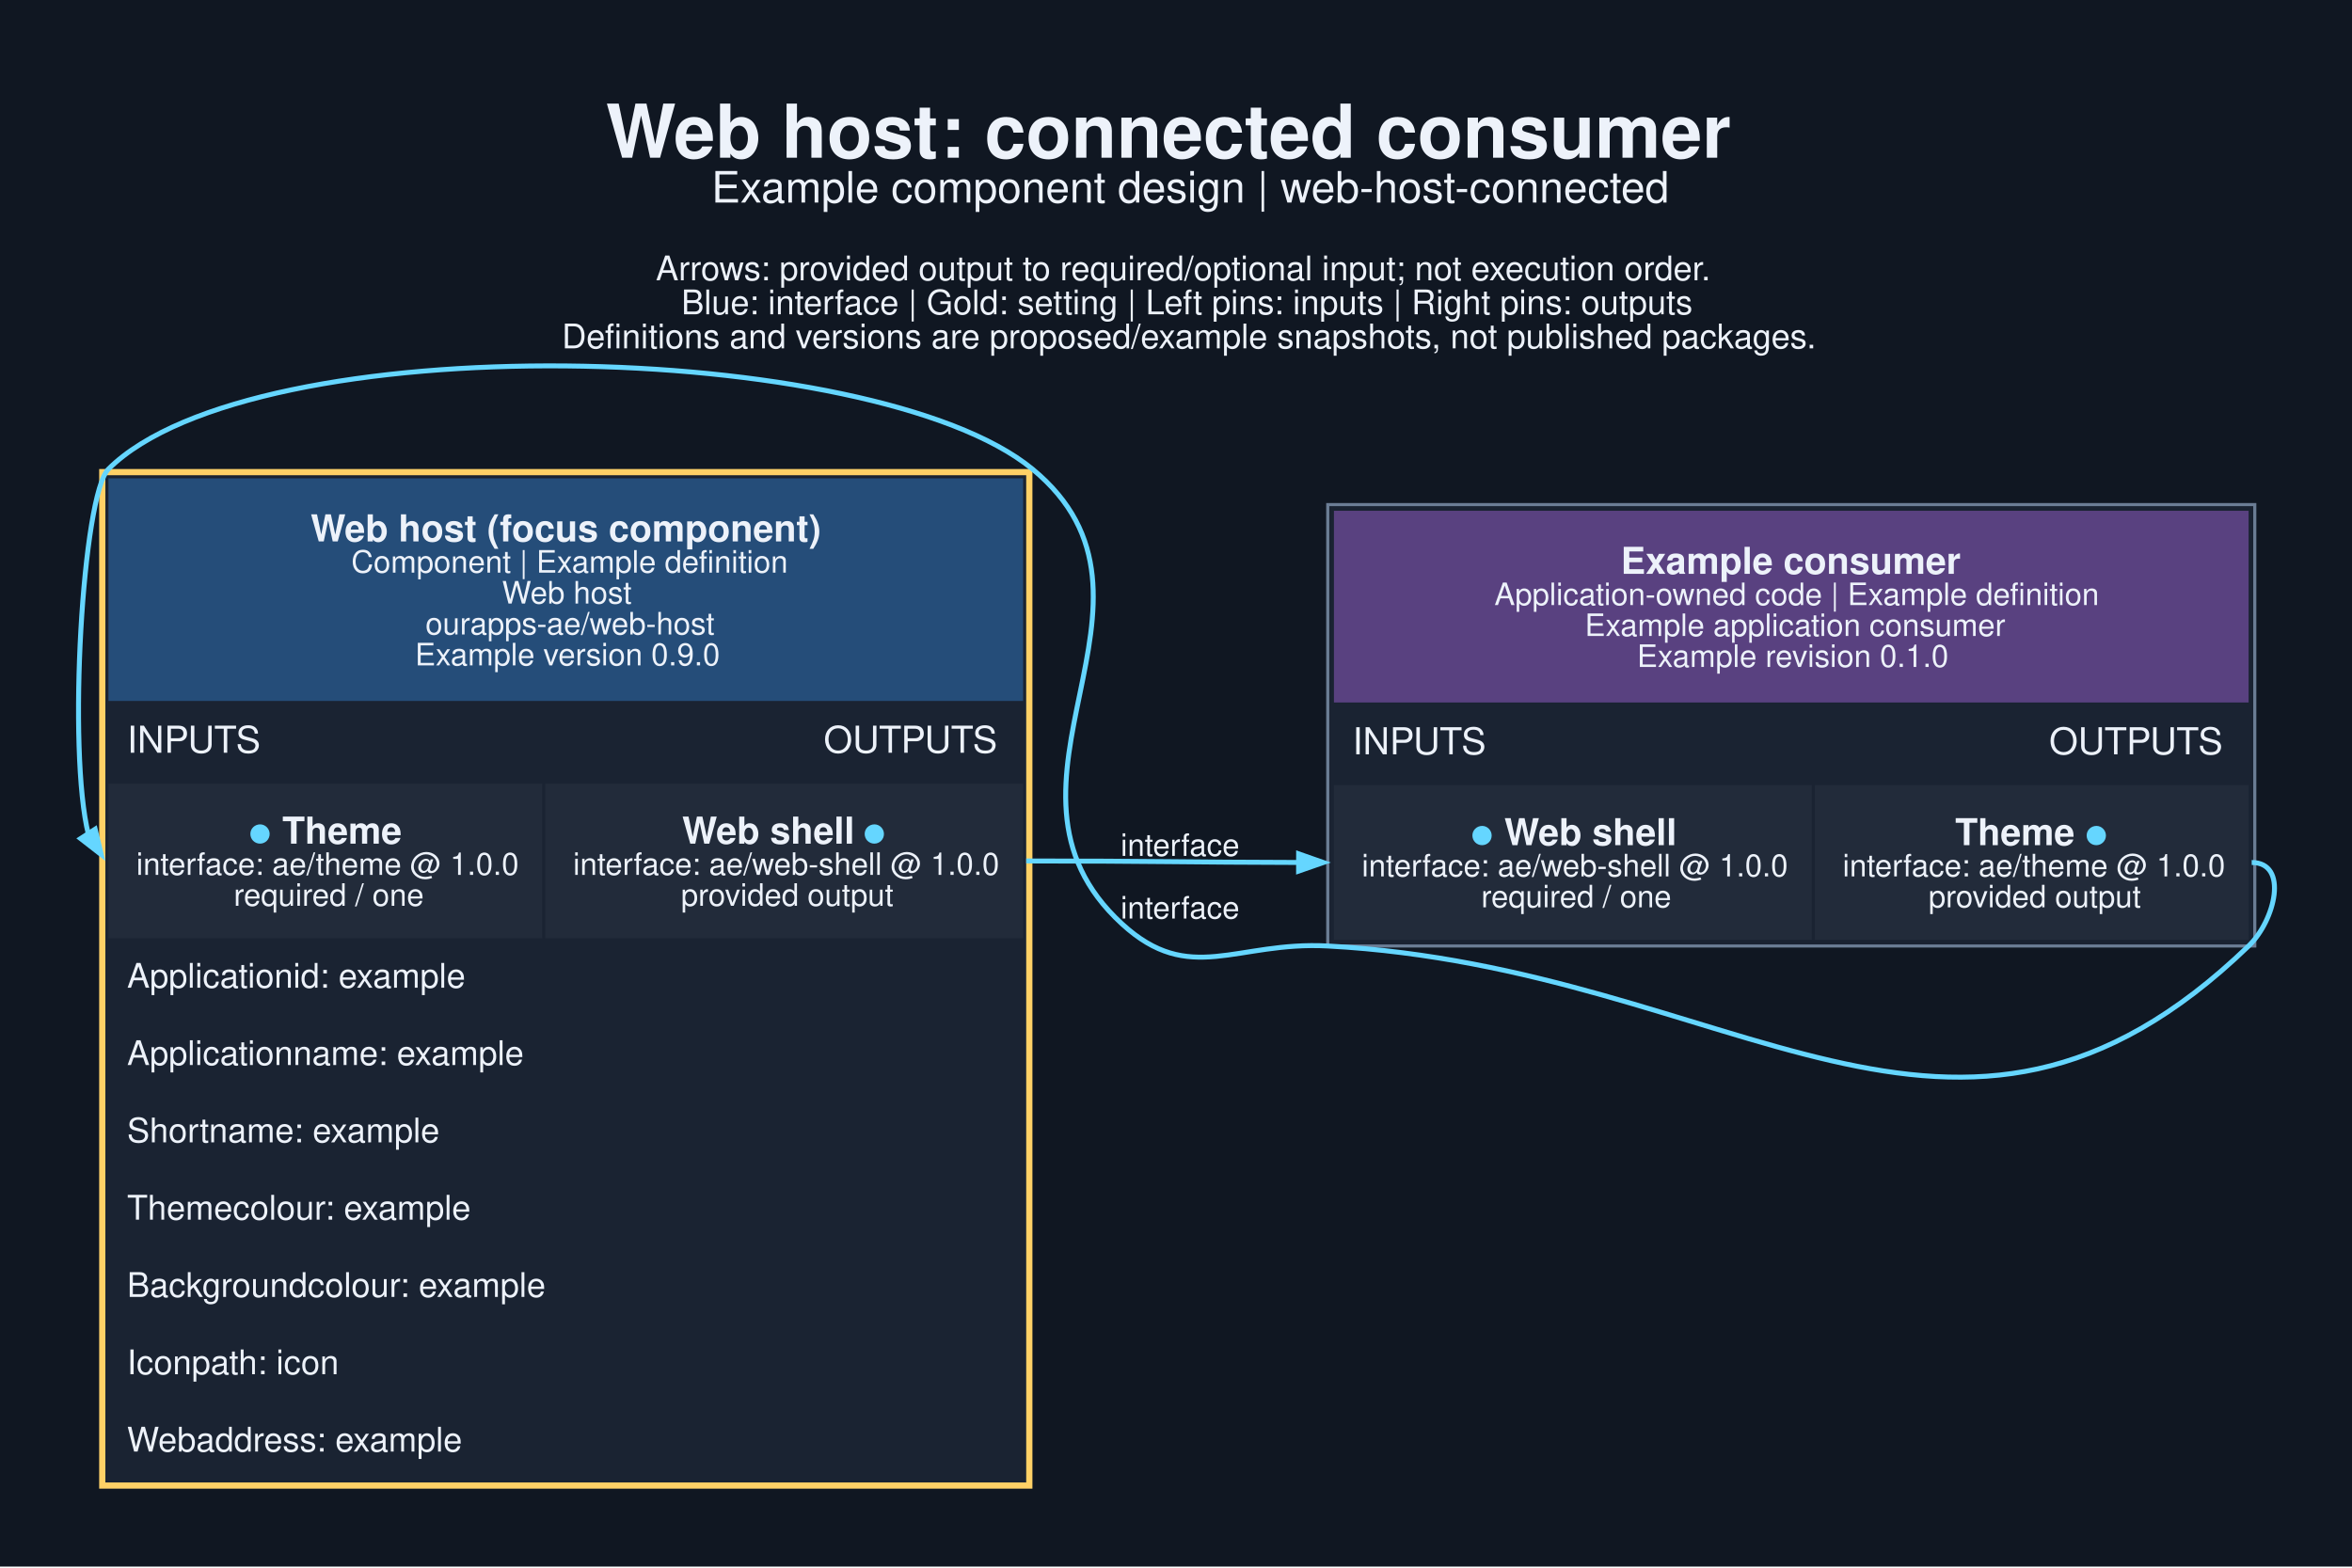
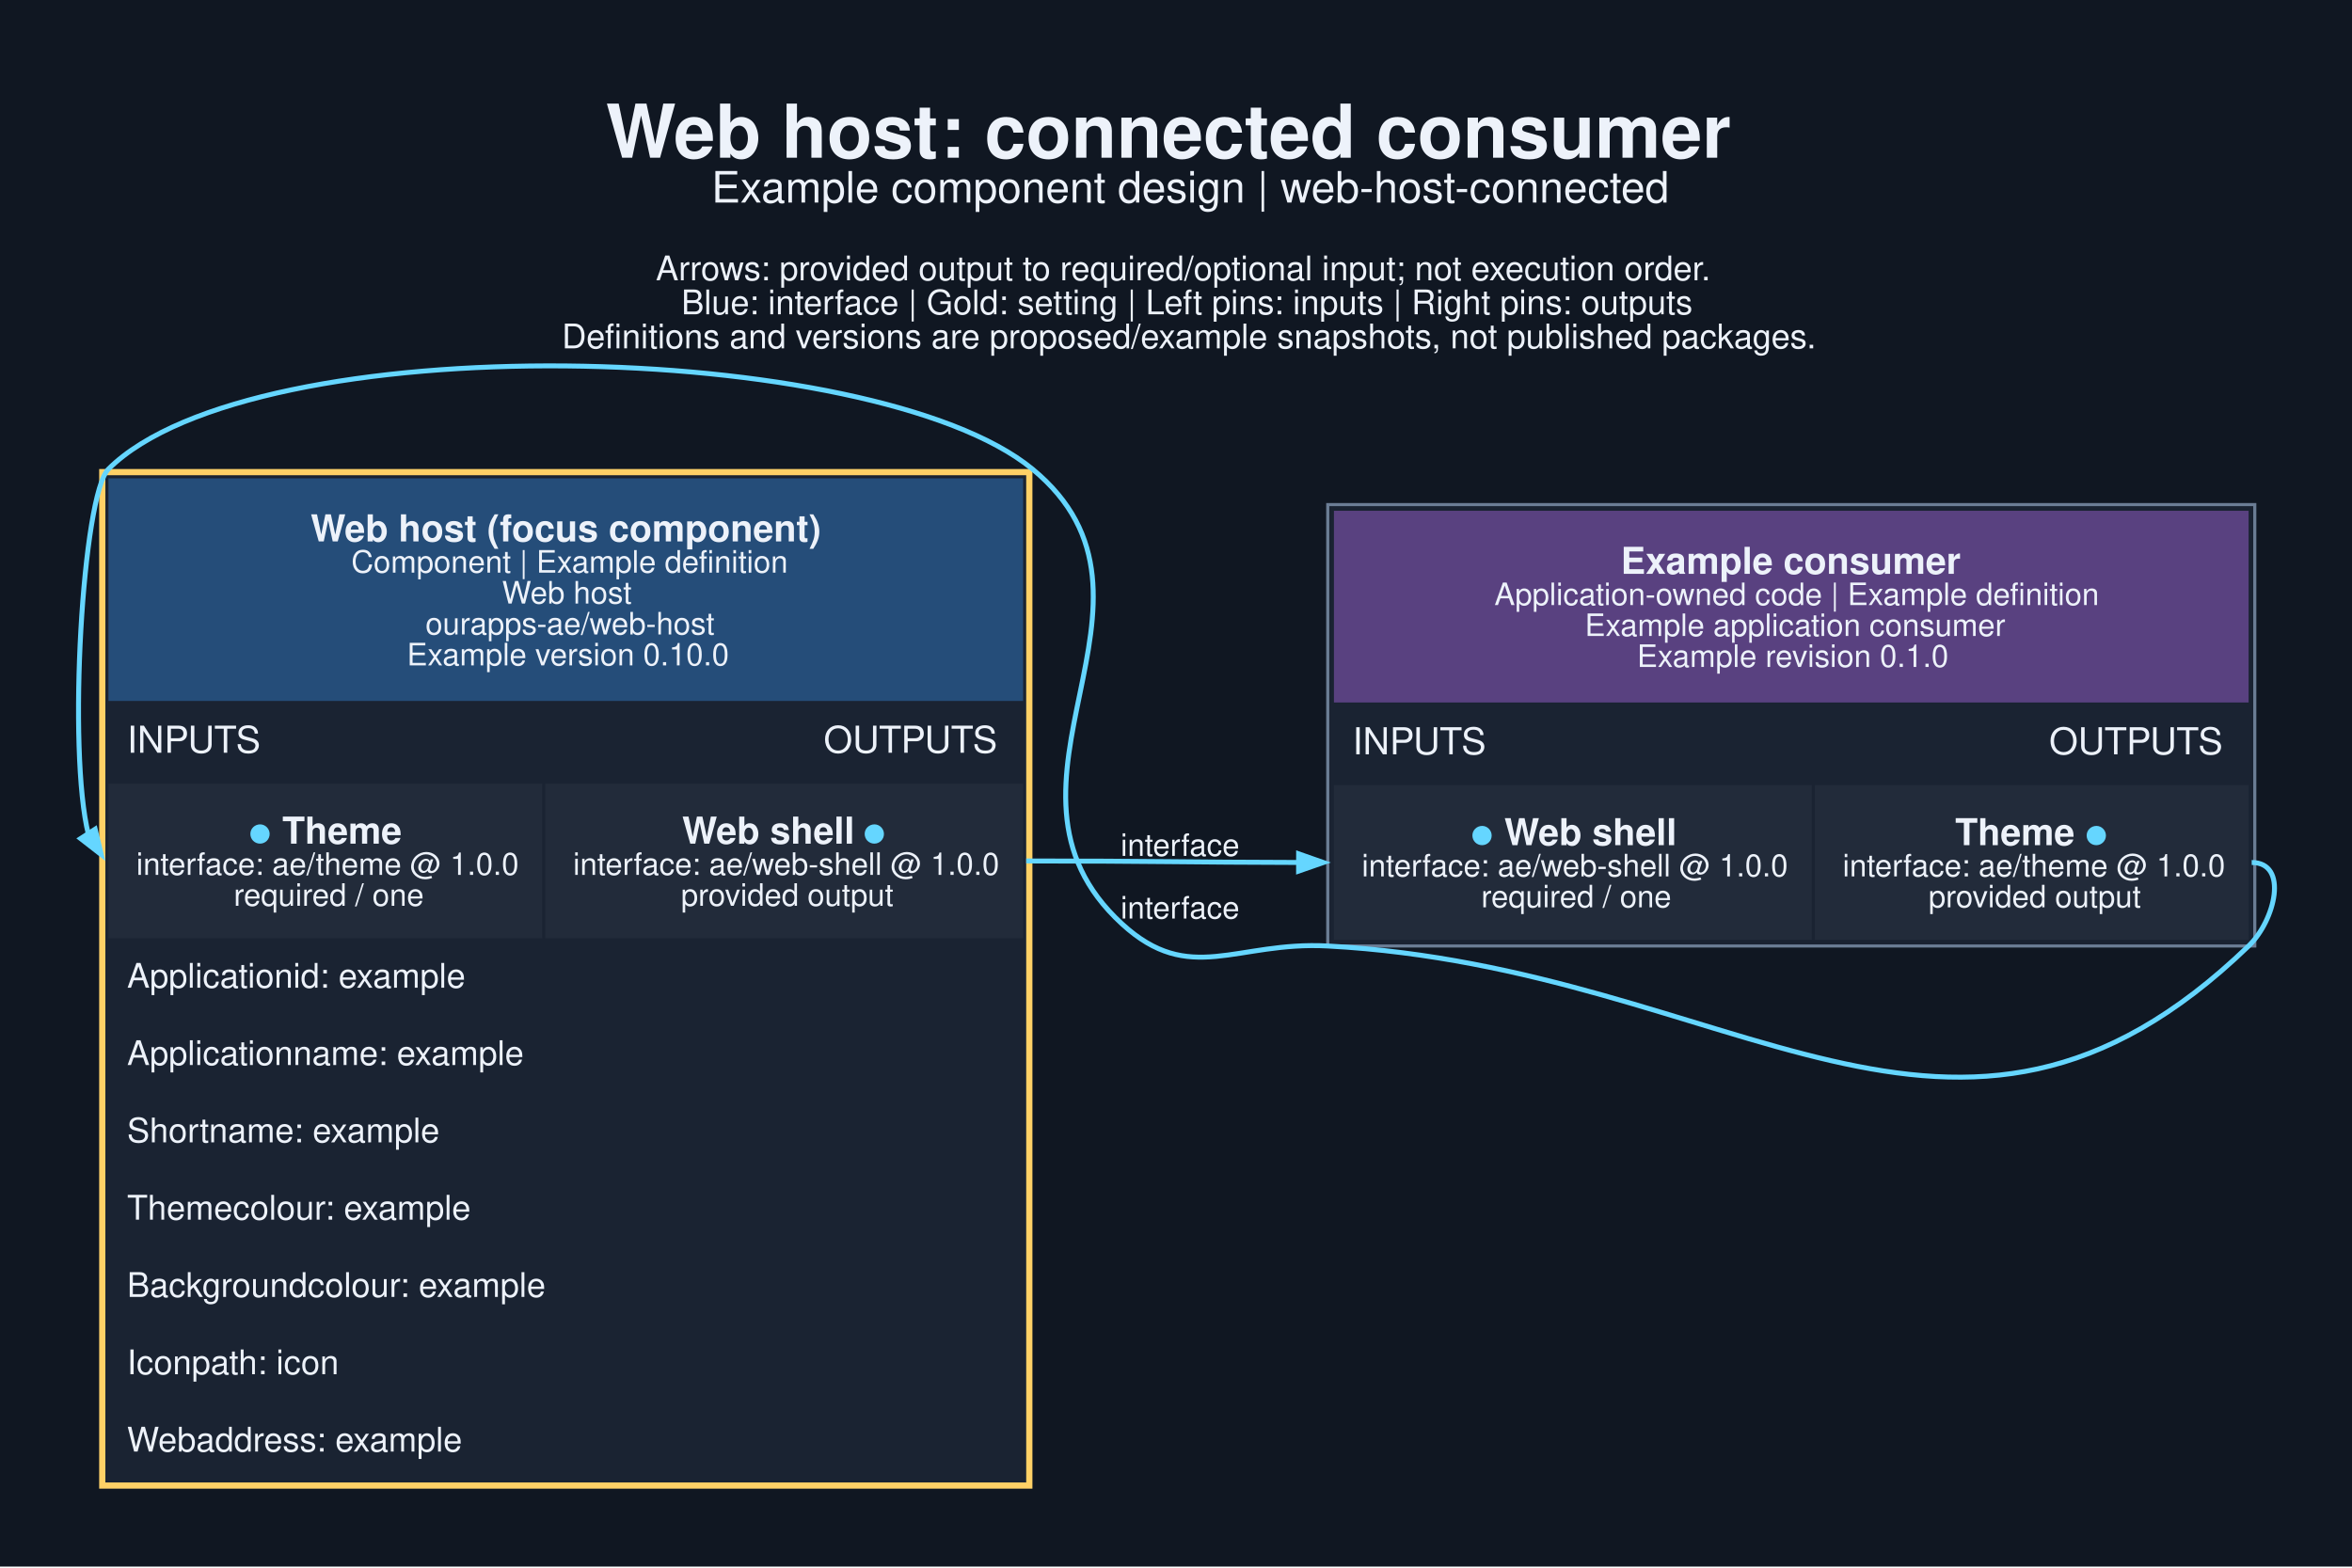
<svg xmlns="http://www.w3.org/2000/svg" width="1014pt" height="676pt" viewBox="0.00 0.00 1014.00 676.00">
  <g id="graph0" class="graph" transform="scale(1.33333 1.33333) rotate(0) translate(25.2 481.44)">
    <polygon fill="#101722" stroke="none" points="-25.2,25.2 -25.2,-481.44 735.65,-481.44 735.65,25.2 -25.2,25.2" />
    <text xml:space="preserve" text-anchor="start" x="170.72" y="-430.44" font-family="Helvetica,sans-Serif" font-weight="bold" font-size="24.00" fill="#edf2fa">Web host: connected consumer</text>
    <text xml:space="preserve" text-anchor="start" x="204.85" y="-415.94" font-family="Helvetica,sans-Serif" font-size="14.00" fill="#edf2fa">Example component design | web-host-connected</text>
    <text xml:space="preserve" text-anchor="start" x="186.85" y="-390.79" font-family="Helvetica,sans-Serif" font-size="11.00" fill="#edf2fa">Arrows: provided output to required/optional input; not execution order.</text>
    <text xml:space="preserve" text-anchor="start" x="195.1" y="-379.79" font-family="Helvetica,sans-Serif" font-size="11.00" fill="#edf2fa">Blue: interface | Gold: setting | Left pins: inputs | Right pins: outputs</text>
    <text xml:space="preserve" text-anchor="start" x="156.47" y="-368.79" font-family="Helvetica,sans-Serif" font-size="11.00" fill="#edf2fa">Definitions and versions are proposed/example snapshots, not published packages.</text>
    <g id="node1" class="node">
      <polygon fill="#1a2332" stroke="none" points="6.87,0 6.87,-329.75 308.62,-329.75 308.62,0 6.87,0" />
      <polygon fill="#254d79" stroke="none" points="9.87,-254.75 9.87,-326.75 305.62,-326.75 305.62,-254.75 9.87,-254.75" />
      <text xml:space="preserve" text-anchor="start" x="75.24" y="-306.35" font-family="Helvetica,sans-Serif" font-weight="bold" font-size="12.00" fill="#edf2fa">Web host (focus component)</text>
      <text xml:space="preserve" text-anchor="start" x="88.37" y="-296.25" font-family="Helvetica,sans-Serif" font-size="10.00" fill="#edf2fa">Component | Example definition</text>
      <text xml:space="preserve" text-anchor="start" x="137.12" y="-286.25" font-family="Helvetica,sans-Serif" font-size="10.00" fill="#edf2fa">Web host</text>
      <text xml:space="preserve" text-anchor="start" x="112.37" y="-276.25" font-family="Helvetica,sans-Serif" font-size="10.00" fill="#edf2fa">ourapps-ae/web-host</text>
-       <text xml:space="preserve" text-anchor="start" x="108.99" y="-266.25" font-family="Helvetica,sans-Serif" font-size="10.00" fill="#edf2fa">Example version 0.9.0</text>
+       <text xml:space="preserve" text-anchor="start" x="106.37" y="-266.25" font-family="Helvetica,sans-Serif" font-size="10.00" fill="#edf2fa">Example version 0.10.0</text>
      <text xml:space="preserve" text-anchor="start" x="15.87" y="-238" font-family="Helvetica,sans-Serif" font-size="12.00" fill="#edf2fa">INPUTS</text>
      <text xml:space="preserve" text-anchor="start" x="241.12" y="-238" font-family="Helvetica,sans-Serif" font-size="12.00" fill="#edf2fa">OUTPUTS</text>
      <polygon fill="#222b3a" stroke="none" points="9.87,-178 9.87,-228 150.12,-228 150.12,-178 9.87,-178" />
      <text xml:space="preserve" text-anchor="start" x="55.24" y="-208.6" font-family="Helvetica,sans-Serif" font-weight="bold" font-size="12.00" fill="#65d6ff">●</text>
      <text xml:space="preserve" text-anchor="start" x="62.74" y="-208.6" font-family="Helvetica,sans-Serif" font-weight="bold" font-size="12.00" fill="#edf2fa"> Theme</text>
      <text xml:space="preserve" text-anchor="start" x="18.87" y="-198.5" font-family="Helvetica,sans-Serif" font-size="10.00" fill="#edf2fa">interface: ae/theme @ 1.0.0</text>
      <text xml:space="preserve" text-anchor="start" x="50.37" y="-188.5" font-family="Helvetica,sans-Serif" font-size="10.00" fill="#edf2fa">required / one</text>
      <polygon fill="#222b3a" stroke="none" points="151.12,-178 151.12,-228 305.62,-228 305.62,-178 151.12,-178" />
      <text xml:space="preserve" text-anchor="start" x="195.37" y="-208.6" font-family="Helvetica,sans-Serif" font-weight="bold" font-size="12.00" fill="#edf2fa">Web shell </text>
      <text xml:space="preserve" text-anchor="start" x="253.87" y="-208.6" font-family="Helvetica,sans-Serif" font-weight="bold" font-size="12.00" fill="#65d6ff">●</text>
      <text xml:space="preserve" text-anchor="start" x="160.12" y="-198.5" font-family="Helvetica,sans-Serif" font-size="10.00" fill="#edf2fa">interface: ae/web-shell @ 1.0.0</text>
      <text xml:space="preserve" text-anchor="start" x="194.99" y="-188.5" font-family="Helvetica,sans-Serif" font-size="10.00" fill="#edf2fa">provided output</text>
      <text xml:space="preserve" text-anchor="start" x="15.87" y="-162" font-family="Helvetica,sans-Serif" font-size="11.00" fill="#edf2fa">Applicationid: example</text>
      <text xml:space="preserve" text-anchor="start" x="15.87" y="-137" font-family="Helvetica,sans-Serif" font-size="11.00" fill="#edf2fa">Applicationname: example</text>
      <text xml:space="preserve" text-anchor="start" x="15.87" y="-112" font-family="Helvetica,sans-Serif" font-size="11.00" fill="#edf2fa">Shortname: example</text>
      <text xml:space="preserve" text-anchor="start" x="15.87" y="-87" font-family="Helvetica,sans-Serif" font-size="11.00" fill="#edf2fa">Themecolour: example</text>
      <text xml:space="preserve" text-anchor="start" x="15.87" y="-62" font-family="Helvetica,sans-Serif" font-size="11.00" fill="#edf2fa">Backgroundcolour: example</text>
      <text xml:space="preserve" text-anchor="start" x="15.87" y="-37" font-family="Helvetica,sans-Serif" font-size="11.00" fill="#edf2fa">Iconpath: icon</text>
      <text xml:space="preserve" text-anchor="start" x="15.87" y="-12" font-family="Helvetica,sans-Serif" font-size="11.00" fill="#edf2fa">Webaddress: example</text>
      <polygon fill="none" stroke="#ffd166" stroke-width="2" points="7.87,-1 7.87,-328.75 307.62,-328.75 307.62,-1 7.87,-1" />
    </g>
    <g id="node2" class="node">
      <polygon fill="#1a2332" stroke="none" points="404.12,-175.5 404.12,-318.25 703.87,-318.25 703.87,-175.5 404.12,-175.5" />
      <polygon fill="#594180" stroke="none" points="406.12,-254.25 406.12,-316.25 701.87,-316.25 701.87,-254.25 406.12,-254.25" />
      <text xml:space="preserve" text-anchor="start" x="498.87" y="-295.85" font-family="Helvetica,sans-Serif" font-weight="bold" font-size="12.00" fill="#edf2fa">Example consumer</text>
      <text xml:space="preserve" text-anchor="start" x="457.99" y="-285.75" font-family="Helvetica,sans-Serif" font-size="10.00" fill="#edf2fa">Application-owned code | Example definition</text>
      <text xml:space="preserve" text-anchor="start" x="487.24" y="-275.75" font-family="Helvetica,sans-Serif" font-size="10.00" fill="#edf2fa">Example application consumer</text>
      <text xml:space="preserve" text-anchor="start" x="504.12" y="-265.75" font-family="Helvetica,sans-Serif" font-size="10.00" fill="#edf2fa">Example revision 0.1.0</text>
      <text xml:space="preserve" text-anchor="start" x="412.12" y="-237.5" font-family="Helvetica,sans-Serif" font-size="12.00" fill="#edf2fa">INPUTS</text>
      <text xml:space="preserve" text-anchor="start" x="637.37" y="-237.5" font-family="Helvetica,sans-Serif" font-size="12.00" fill="#edf2fa">OUTPUTS</text>
      <polygon fill="#222b3a" stroke="none" points="406.12,-177.5 406.12,-227.5 560.62,-227.5 560.62,-177.5 406.12,-177.5" />
      <text xml:space="preserve" text-anchor="start" x="450.37" y="-208.1" font-family="Helvetica,sans-Serif" font-weight="bold" font-size="12.00" fill="#65d6ff">●</text>
      <text xml:space="preserve" text-anchor="start" x="457.87" y="-208.1" font-family="Helvetica,sans-Serif" font-weight="bold" font-size="12.00" fill="#edf2fa"> Web shell</text>
      <text xml:space="preserve" text-anchor="start" x="415.12" y="-198" font-family="Helvetica,sans-Serif" font-size="10.00" fill="#edf2fa">interface: ae/web-shell @ 1.0.0</text>
      <text xml:space="preserve" text-anchor="start" x="453.74" y="-188" font-family="Helvetica,sans-Serif" font-size="10.00" fill="#edf2fa">required / one</text>
      <polygon fill="#222b3a" stroke="none" points="561.62,-177.5 561.62,-227.5 701.87,-227.5 701.87,-177.5 561.62,-177.5" />
      <text xml:space="preserve" text-anchor="start" x="606.99" y="-208.1" font-family="Helvetica,sans-Serif" font-weight="bold" font-size="12.00" fill="#edf2fa">Theme </text>
      <text xml:space="preserve" text-anchor="start" x="648.99" y="-208.1" font-family="Helvetica,sans-Serif" font-weight="bold" font-size="12.00" fill="#65d6ff">●</text>
      <text xml:space="preserve" text-anchor="start" x="570.62" y="-198" font-family="Helvetica,sans-Serif" font-size="10.00" fill="#edf2fa">interface: ae/theme @ 1.0.0</text>
      <text xml:space="preserve" text-anchor="start" x="598.37" y="-188" font-family="Helvetica,sans-Serif" font-size="10.00" fill="#edf2fa">provided output</text>
      <polygon fill="none" stroke="#6b7d95" points="404.12,-175.5 404.12,-318.25 703.87,-318.25 703.87,-175.5 404.12,-175.5" />
    </g>
    <g id="edge1" class="edge">
      <path fill="none" stroke="#65d6ff" stroke-width="1.6" d="M306.62,-203C346.8,-203 359.32,-202.58 394.97,-202.51" />
      <polygon fill="#65d6ff" stroke="#65d6ff" stroke-width="1.6" points="394.7,-205.31 402.7,-202.5 394.69,-199.71 394.7,-205.31" />
      <text xml:space="preserve" text-anchor="middle" x="356.37" y="-204.64" font-family="Helvetica,sans-Serif" font-size="10.00" fill="#edf2fa">interface</text>
    </g>
    <g id="edge2" class="edge">
      <path fill="none" stroke="#65d6ff" stroke-width="1.6" d="M702.87,-202.5C714.88,-202.5 710.51,-183.83 701.87,-175.5 606.58,-83.67 536.26,-168.44 404.12,-175.5 374.44,-177.09 359.54,-162.55 337.62,-182.62 288.47,-227.64 360.1,-287.42 308.62,-329.75 257.33,-371.91 57,-376.51 9.87,-329.75 1.51,-321.46 -3.42,-238.46 3.42,-211.45" />
      <polygon fill="#65d6ff" stroke="#65d6ff" stroke-width="1.6" points="5.57,-213.28 7.56,-205.04 0.87,-210.24 5.57,-213.28" />
      <text xml:space="preserve" text-anchor="middle" x="356.37" y="-184.38" font-family="Helvetica,sans-Serif" font-size="10.00" fill="#edf2fa">interface</text>
    </g>
  </g>
</svg>
